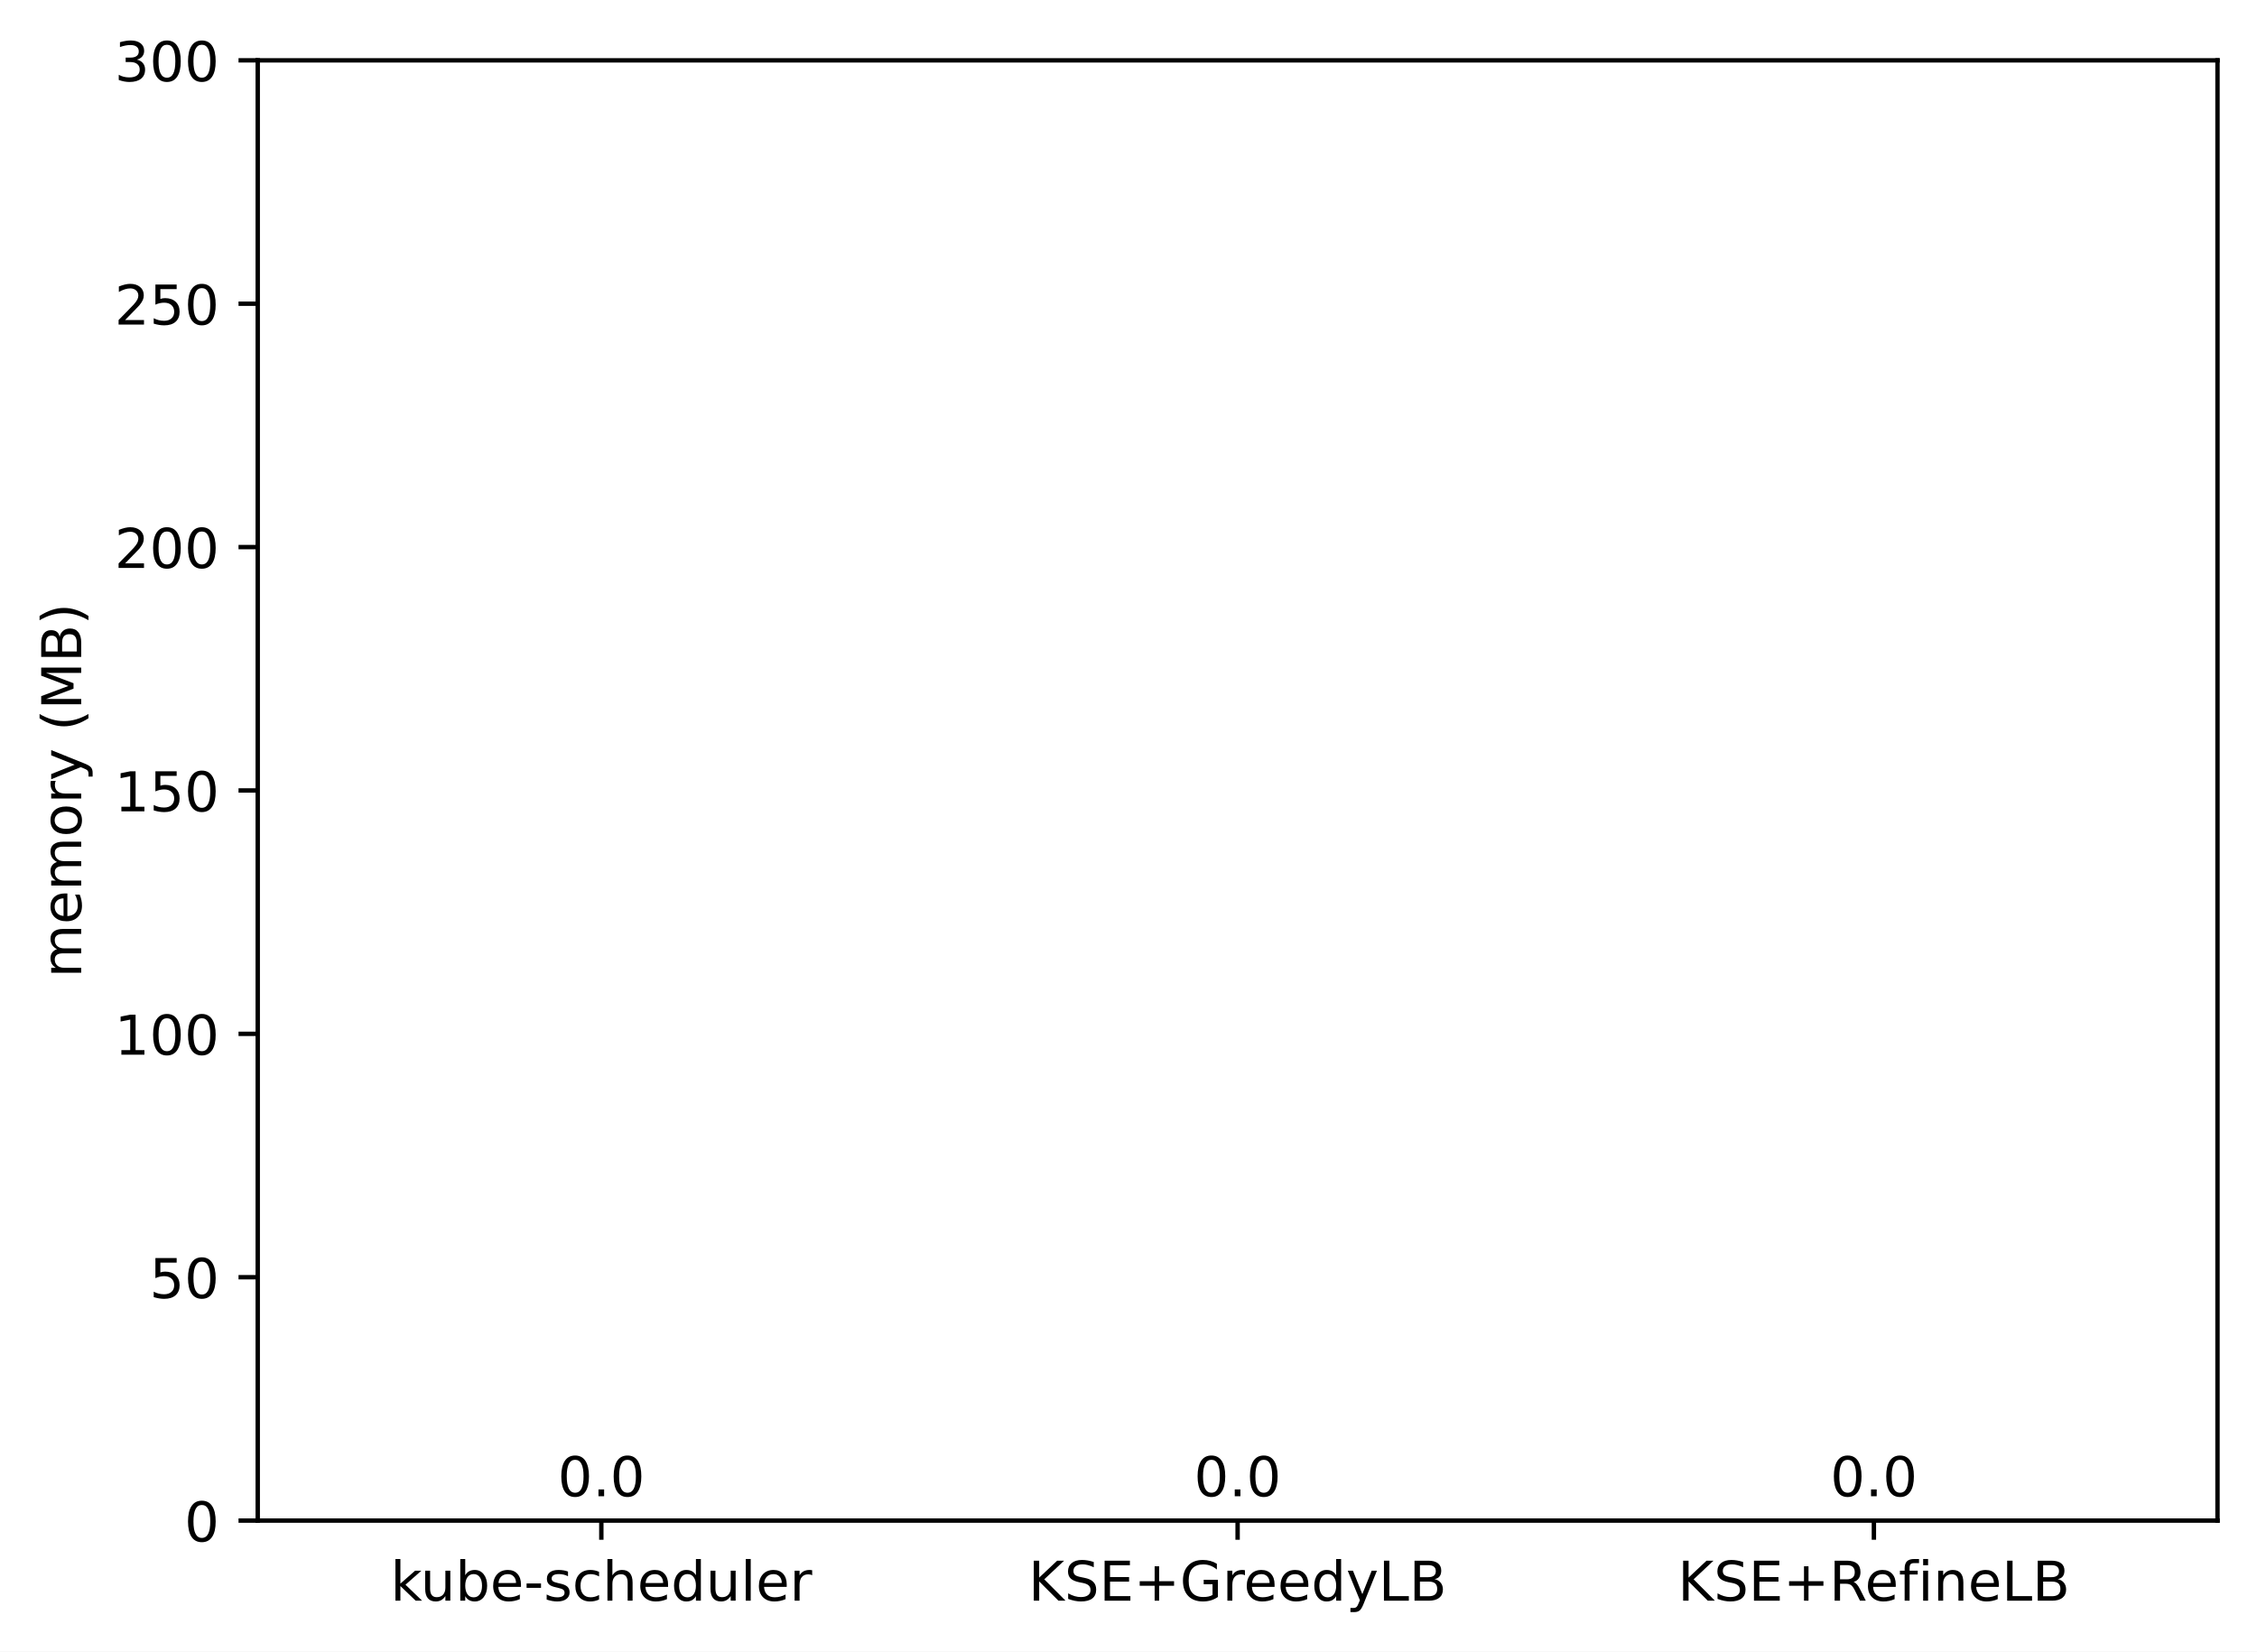
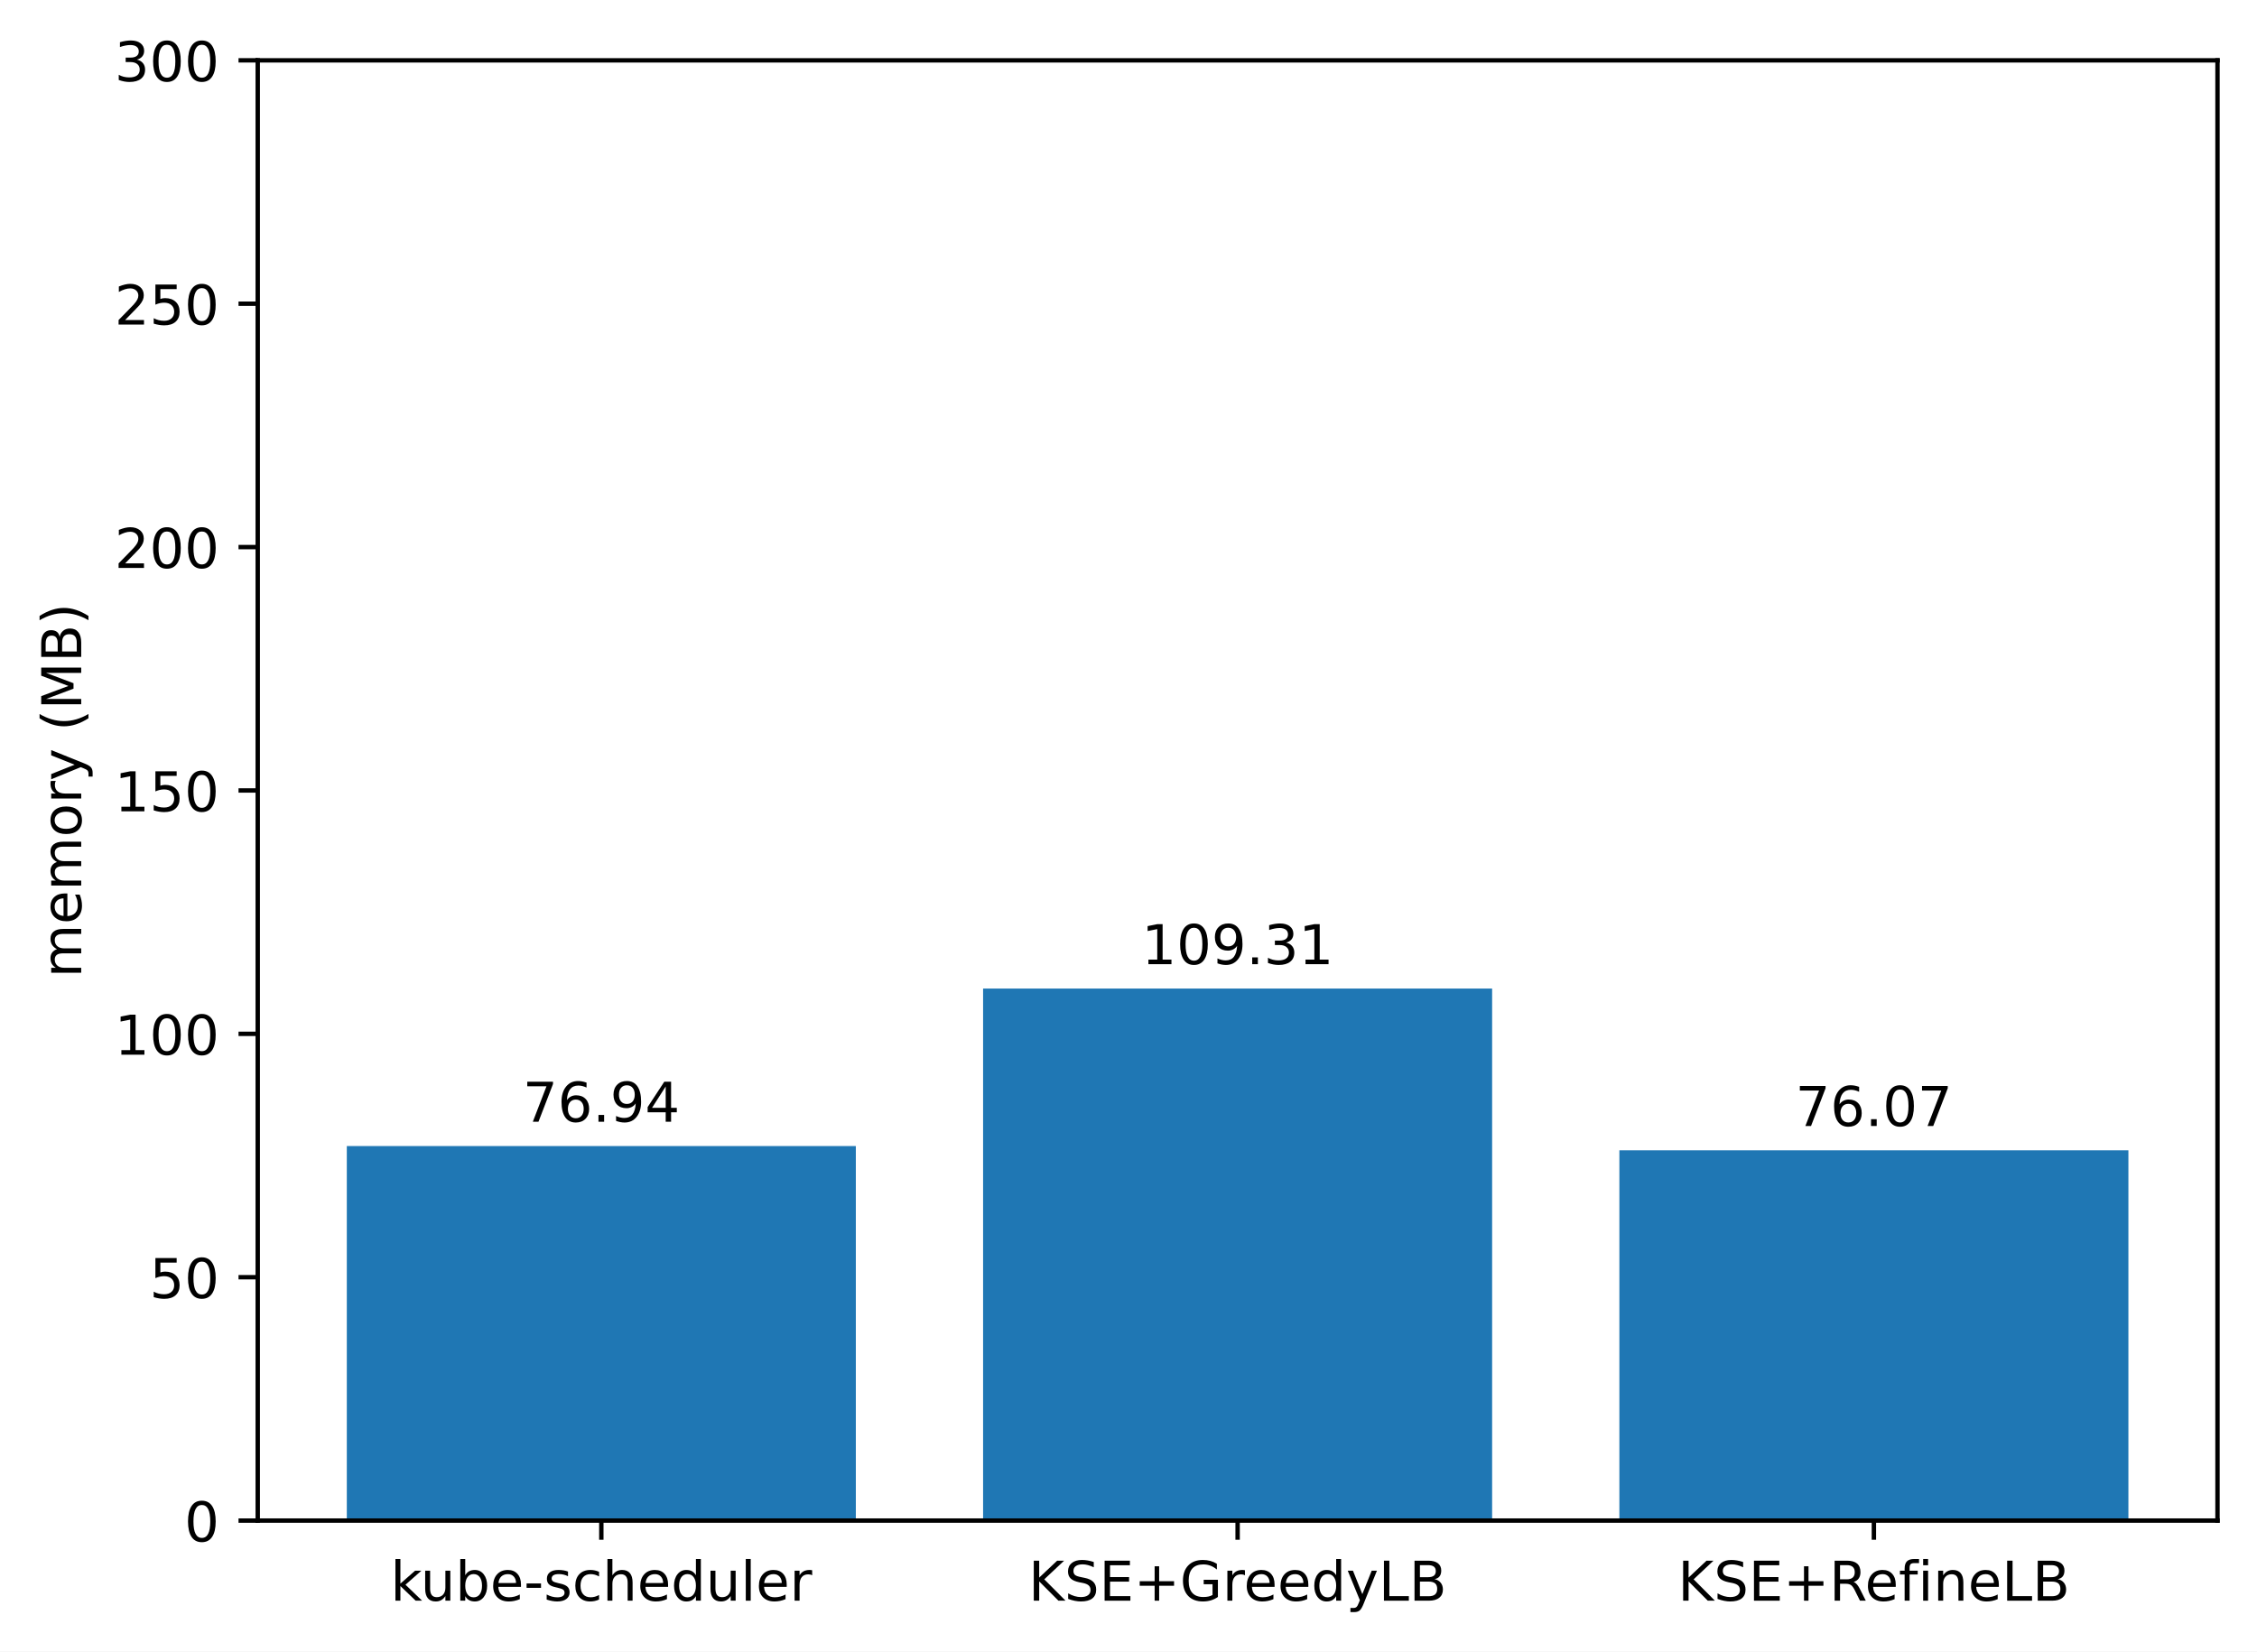
<svg xmlns="http://www.w3.org/2000/svg" xmlns:xlink="http://www.w3.org/1999/xlink" width="411.286pt" height="300.989pt" viewBox="0 0 411.286 300.989" version="1.1">
  <defs>
    <style type="text/css">*{stroke-linejoin: round; stroke-linecap: butt}</style>
  </defs>
  <g id="figure_1">
    <g id="patch_1">
      <path d="M 0 300.989  L 411.286 300.989  L 411.286 0  L 0 0  z " style="fill: #ffffff" />
    </g>
    <g id="axes_1">
      <g id="patch_2">
        <path d="M 46.966 277.111  L 404.086 277.111  L 404.086 10.999  L 46.966 10.999  z " style="fill: #ffffff" />
      </g>
      <g id="patch_3">
-         <path d="M 63.198 277.111  L 155.957 277.111  L 155.957 277.111  L 63.198 277.111  z " clip-path="url(#p959271737d)" style="fill: #1f77b4" />
+         <path d="M 63.198 277.111  L 155.957 277.111  L 155.957 208.862  L 63.198 208.862  z " clip-path="url(#p25e06d3767)" style="fill: #1f77b4" />
      </g>
      <g id="patch_4">
-         <path d="M 179.146 277.111  L 271.905 277.111  L 271.905 277.111  L 179.146 277.111  z " clip-path="url(#p959271737d)" style="fill: #1f77b4" />
+         <path d="M 179.146 277.111  L 271.905 277.111  L 271.905 180.149  L 179.146 180.149  z " clip-path="url(#p25e06d3767)" style="fill: #1f77b4" />
      </g>
      <g id="patch_5">
-         <path d="M 295.094 277.111  L 387.853 277.111  L 387.853 277.111  L 295.094 277.111  z " clip-path="url(#p959271737d)" style="fill: #1f77b4" />
+         <path d="M 295.094 277.111  L 387.853 277.111  L 387.853 209.634  L 295.094 209.634  z " clip-path="url(#p25e06d3767)" style="fill: #1f77b4" />
      </g>
      <g id="matplotlib.axis_1">
        <g id="xtick_1">
          <g id="line2d_1">
            <defs>
-               <path id="m525a82383b" d="M 0 0  L 0 3.5  " style="stroke: #000000; stroke-width: 0.8" />
+               <path id="m70aa0e5ec7" d="M 0 0  L 0 3.5  " style="stroke: #000000; stroke-width: 0.8" />
            </defs>
            <g>
-               <use xlink:href="#m525a82383b" x="109.578" y="277.111" style="stroke: #000000; stroke-width: 0.8" />
+               <use xlink:href="#m70aa0e5ec7" x="109.578" y="277.111" style="stroke: #000000; stroke-width: 0.8" />
            </g>
          </g>
          <g id="text_1">
            <g transform="translate(71.15179 291.7097)scale(0.1 -0.1)">
              <defs>
                <path id="DejaVuSans-6b" d="M 581 4863  L 1159 4863  L 1159 1991  L 2875 3500  L 3609 3500  L 1753 1863  L 3688 0  L 2938 0  L 1159 1709  L 1159 0  L 581 0  L 581 4863  z " transform="scale(0.015625)" />
                <path id="DejaVuSans-75" d="M 544 1381  L 544 3500  L 1119 3500  L 1119 1403  Q 1119 906 1312 657  Q 1506 409 1894 409  Q 2359 409 2629 706  Q 2900 1003 2900 1516  L 2900 3500  L 3475 3500  L 3475 0  L 2900 0  L 2900 538  Q 2691 219 2414 64  Q 2138 -91 1772 -91  Q 1169 -91 856 284  Q 544 659 544 1381  z M 1991 3584  L 1991 3584  z " transform="scale(0.015625)" />
                <path id="DejaVuSans-62" d="M 3116 1747  Q 3116 2381 2855 2742  Q 2594 3103 2138 3103  Q 1681 3103 1420 2742  Q 1159 2381 1159 1747  Q 1159 1113 1420 752  Q 1681 391 2138 391  Q 2594 391 2855 752  Q 3116 1113 3116 1747  z M 1159 2969  Q 1341 3281 1617 3432  Q 1894 3584 2278 3584  Q 2916 3584 3314 3078  Q 3713 2572 3713 1747  Q 3713 922 3314 415  Q 2916 -91 2278 -91  Q 1894 -91 1617 61  Q 1341 213 1159 525  L 1159 0  L 581 0  L 581 4863  L 1159 4863  L 1159 2969  z " transform="scale(0.015625)" />
                <path id="DejaVuSans-65" d="M 3597 1894  L 3597 1613  L 953 1613  Q 991 1019 1311 708  Q 1631 397 2203 397  Q 2534 397 2845 478  Q 3156 559 3463 722  L 3463 178  Q 3153 47 2828 -22  Q 2503 -91 2169 -91  Q 1331 -91 842 396  Q 353 884 353 1716  Q 353 2575 817 3079  Q 1281 3584 2069 3584  Q 2775 3584 3186 3129  Q 3597 2675 3597 1894  z M 3022 2063  Q 3016 2534 2758 2815  Q 2500 3097 2075 3097  Q 1594 3097 1305 2825  Q 1016 2553 972 2059  L 3022 2063  z " transform="scale(0.015625)" />
                <path id="DejaVuSans-2d" d="M 313 2009  L 1997 2009  L 1997 1497  L 313 1497  L 313 2009  z " transform="scale(0.015625)" />
                <path id="DejaVuSans-73" d="M 2834 3397  L 2834 2853  Q 2591 2978 2328 3040  Q 2066 3103 1784 3103  Q 1356 3103 1142 2972  Q 928 2841 928 2578  Q 928 2378 1081 2264  Q 1234 2150 1697 2047  L 1894 2003  Q 2506 1872 2764 1633  Q 3022 1394 3022 966  Q 3022 478 2636 193  Q 2250 -91 1575 -91  Q 1294 -91 989 -36  Q 684 19 347 128  L 347 722  Q 666 556 975 473  Q 1284 391 1588 391  Q 1994 391 2212 530  Q 2431 669 2431 922  Q 2431 1156 2273 1281  Q 2116 1406 1581 1522  L 1381 1569  Q 847 1681 609 1914  Q 372 2147 372 2553  Q 372 3047 722 3315  Q 1072 3584 1716 3584  Q 2034 3584 2315 3537  Q 2597 3491 2834 3397  z " transform="scale(0.015625)" />
                <path id="DejaVuSans-63" d="M 3122 3366  L 3122 2828  Q 2878 2963 2633 3030  Q 2388 3097 2138 3097  Q 1578 3097 1268 2742  Q 959 2388 959 1747  Q 959 1106 1268 751  Q 1578 397 2138 397  Q 2388 397 2633 464  Q 2878 531 3122 666  L 3122 134  Q 2881 22 2623 -34  Q 2366 -91 2075 -91  Q 1284 -91 818 406  Q 353 903 353 1747  Q 353 2603 823 3093  Q 1294 3584 2113 3584  Q 2378 3584 2631 3529  Q 2884 3475 3122 3366  z " transform="scale(0.015625)" />
                <path id="DejaVuSans-68" d="M 3513 2113  L 3513 0  L 2938 0  L 2938 2094  Q 2938 2591 2744 2837  Q 2550 3084 2163 3084  Q 1697 3084 1428 2787  Q 1159 2491 1159 1978  L 1159 0  L 581 0  L 581 4863  L 1159 4863  L 1159 2956  Q 1366 3272 1645 3428  Q 1925 3584 2291 3584  Q 2894 3584 3203 3211  Q 3513 2838 3513 2113  z " transform="scale(0.015625)" />
                <path id="DejaVuSans-64" d="M 2906 2969  L 2906 4863  L 3481 4863  L 3481 0  L 2906 0  L 2906 525  Q 2725 213 2448 61  Q 2172 -91 1784 -91  Q 1150 -91 751 415  Q 353 922 353 1747  Q 353 2572 751 3078  Q 1150 3584 1784 3584  Q 2172 3584 2448 3432  Q 2725 3281 2906 2969  z M 947 1747  Q 947 1113 1208 752  Q 1469 391 1925 391  Q 2381 391 2643 752  Q 2906 1113 2906 1747  Q 2906 2381 2643 2742  Q 2381 3103 1925 3103  Q 1469 3103 1208 2742  Q 947 2381 947 1747  z " transform="scale(0.015625)" />
                <path id="DejaVuSans-6c" d="M 603 4863  L 1178 4863  L 1178 0  L 603 0  L 603 4863  z " transform="scale(0.015625)" />
                <path id="DejaVuSans-72" d="M 2631 2963  Q 2534 3019 2420 3045  Q 2306 3072 2169 3072  Q 1681 3072 1420 2755  Q 1159 2438 1159 1844  L 1159 0  L 581 0  L 581 3500  L 1159 3500  L 1159 2956  Q 1341 3275 1631 3429  Q 1922 3584 2338 3584  Q 2397 3584 2469 3576  Q 2541 3569 2628 3553  L 2631 2963  z " transform="scale(0.015625)" />
              </defs>
              <use xlink:href="#DejaVuSans-6b" />
              <use xlink:href="#DejaVuSans-75" x="54.785" />
              <use xlink:href="#DejaVuSans-62" x="118.164" />
              <use xlink:href="#DejaVuSans-65" x="181.641" />
              <use xlink:href="#DejaVuSans-2d" x="243.164" />
              <use xlink:href="#DejaVuSans-73" x="279.248" />
              <use xlink:href="#DejaVuSans-63" x="331.348" />
              <use xlink:href="#DejaVuSans-68" x="386.328" />
              <use xlink:href="#DejaVuSans-65" x="449.707" />
              <use xlink:href="#DejaVuSans-64" x="511.23" />
              <use xlink:href="#DejaVuSans-75" x="574.707" />
              <use xlink:href="#DejaVuSans-6c" x="638.086" />
              <use xlink:href="#DejaVuSans-65" x="665.869" />
              <use xlink:href="#DejaVuSans-72" x="727.393" />
            </g>
          </g>
        </g>
        <g id="xtick_2">
          <g id="line2d_2">
            <g>
-               <use xlink:href="#m525a82383b" x="225.526" y="277.111" style="stroke: #000000; stroke-width: 0.8" />
+               <use xlink:href="#m70aa0e5ec7" x="225.526" y="277.111" style="stroke: #000000; stroke-width: 0.8" />
            </g>
          </g>
          <g id="text_2">
            <g transform="translate(187.403 291.7097)scale(0.1 -0.1)">
              <defs>
                <path id="DejaVuSans-4b" d="M 628 4666  L 1259 4666  L 1259 2694  L 3353 4666  L 4166 4666  L 1850 2491  L 4331 0  L 3500 0  L 1259 2247  L 1259 0  L 628 0  L 628 4666  z " transform="scale(0.015625)" />
                <path id="DejaVuSans-53" d="M 3425 4513  L 3425 3897  Q 3066 4069 2747 4153  Q 2428 4238 2131 4238  Q 1616 4238 1336 4038  Q 1056 3838 1056 3469  Q 1056 3159 1242 3001  Q 1428 2844 1947 2747  L 2328 2669  Q 3034 2534 3370 2195  Q 3706 1856 3706 1288  Q 3706 609 3251 259  Q 2797 -91 1919 -91  Q 1588 -91 1214 -16  Q 841 59 441 206  L 441 856  Q 825 641 1194 531  Q 1563 422 1919 422  Q 2459 422 2753 634  Q 3047 847 3047 1241  Q 3047 1584 2836 1778  Q 2625 1972 2144 2069  L 1759 2144  Q 1053 2284 737 2584  Q 422 2884 422 3419  Q 422 4038 858 4394  Q 1294 4750 2059 4750  Q 2388 4750 2728 4690  Q 3069 4631 3425 4513  z " transform="scale(0.015625)" />
                <path id="DejaVuSans-45" d="M 628 4666  L 3578 4666  L 3578 4134  L 1259 4134  L 1259 2753  L 3481 2753  L 3481 2222  L 1259 2222  L 1259 531  L 3634 531  L 3634 0  L 628 0  L 628 4666  z " transform="scale(0.015625)" />
                <path id="DejaVuSans-2b" d="M 2944 4013  L 2944 2272  L 4684 2272  L 4684 1741  L 2944 1741  L 2944 0  L 2419 0  L 2419 1741  L 678 1741  L 678 2272  L 2419 2272  L 2419 4013  L 2944 4013  z " transform="scale(0.015625)" />
                <path id="DejaVuSans-47" d="M 3809 666  L 3809 1919  L 2778 1919  L 2778 2438  L 4434 2438  L 4434 434  Q 4069 175 3628 42  Q 3188 -91 2688 -91  Q 1594 -91 976 548  Q 359 1188 359 2328  Q 359 3472 976 4111  Q 1594 4750 2688 4750  Q 3144 4750 3555 4637  Q 3966 4525 4313 4306  L 4313 3634  Q 3963 3931 3569 4081  Q 3175 4231 2741 4231  Q 1884 4231 1454 3753  Q 1025 3275 1025 2328  Q 1025 1384 1454 906  Q 1884 428 2741 428  Q 3075 428 3337 486  Q 3600 544 3809 666  z " transform="scale(0.015625)" />
                <path id="DejaVuSans-79" d="M 2059 -325  Q 1816 -950 1584 -1140  Q 1353 -1331 966 -1331  L 506 -1331  L 506 -850  L 844 -850  Q 1081 -850 1212 -737  Q 1344 -625 1503 -206  L 1606 56  L 191 3500  L 800 3500  L 1894 763  L 2988 3500  L 3597 3500  L 2059 -325  z " transform="scale(0.015625)" />
                <path id="DejaVuSans-4c" d="M 628 4666  L 1259 4666  L 1259 531  L 3531 531  L 3531 0  L 628 0  L 628 4666  z " transform="scale(0.015625)" />
                <path id="DejaVuSans-42" d="M 1259 2228  L 1259 519  L 2272 519  Q 2781 519 3026 730  Q 3272 941 3272 1375  Q 3272 1813 3026 2020  Q 2781 2228 2272 2228  L 1259 2228  z M 1259 4147  L 1259 2741  L 2194 2741  Q 2656 2741 2882 2914  Q 3109 3088 3109 3444  Q 3109 3797 2882 3972  Q 2656 4147 2194 4147  L 1259 4147  z M 628 4666  L 2241 4666  Q 2963 4666 3353 4366  Q 3744 4066 3744 3513  Q 3744 3084 3544 2831  Q 3344 2578 2956 2516  Q 3422 2416 3680 2098  Q 3938 1781 3938 1306  Q 3938 681 3513 340  Q 3088 0 2303 0  L 628 0  L 628 4666  z " transform="scale(0.015625)" />
              </defs>
              <use xlink:href="#DejaVuSans-4b" />
              <use xlink:href="#DejaVuSans-53" x="65.576" />
              <use xlink:href="#DejaVuSans-45" x="129.053" />
              <use xlink:href="#DejaVuSans-2b" x="192.236" />
              <use xlink:href="#DejaVuSans-47" x="276.025" />
              <use xlink:href="#DejaVuSans-72" x="353.516" />
              <use xlink:href="#DejaVuSans-65" x="392.379" />
              <use xlink:href="#DejaVuSans-65" x="453.902" />
              <use xlink:href="#DejaVuSans-64" x="515.426" />
              <use xlink:href="#DejaVuSans-79" x="578.902" />
              <use xlink:href="#DejaVuSans-4c" x="638.082" />
              <use xlink:href="#DejaVuSans-42" x="693.795" />
            </g>
          </g>
        </g>
        <g id="xtick_3">
          <g id="line2d_3">
            <g>
-               <use xlink:href="#m525a82383b" x="341.474" y="277.111" style="stroke: #000000; stroke-width: 0.8" />
+               <use xlink:href="#m70aa0e5ec7" x="341.474" y="277.111" style="stroke: #000000; stroke-width: 0.8" />
            </g>
          </g>
          <g id="text_3">
            <g transform="translate(305.7346 291.7097)scale(0.1 -0.1)">
              <defs>
                <path id="DejaVuSans-52" d="M 2841 2188  Q 3044 2119 3236 1894  Q 3428 1669 3622 1275  L 4263 0  L 3584 0  L 2988 1197  Q 2756 1666 2539 1819  Q 2322 1972 1947 1972  L 1259 1972  L 1259 0  L 628 0  L 628 4666  L 2053 4666  Q 2853 4666 3247 4331  Q 3641 3997 3641 3322  Q 3641 2881 3436 2590  Q 3231 2300 2841 2188  z M 1259 4147  L 1259 2491  L 2053 2491  Q 2509 2491 2742 2702  Q 2975 2913 2975 3322  Q 2975 3731 2742 3939  Q 2509 4147 2053 4147  L 1259 4147  z " transform="scale(0.015625)" />
                <path id="DejaVuSans-66" d="M 2375 4863  L 2375 4384  L 1825 4384  Q 1516 4384 1395 4259  Q 1275 4134 1275 3809  L 1275 3500  L 2222 3500  L 2222 3053  L 1275 3053  L 1275 0  L 697 0  L 697 3053  L 147 3053  L 147 3500  L 697 3500  L 697 3744  Q 697 4328 969 4595  Q 1241 4863 1831 4863  L 2375 4863  z " transform="scale(0.015625)" />
                <path id="DejaVuSans-69" d="M 603 3500  L 1178 3500  L 1178 0  L 603 0  L 603 3500  z M 603 4863  L 1178 4863  L 1178 4134  L 603 4134  L 603 4863  z " transform="scale(0.015625)" />
                <path id="DejaVuSans-6e" d="M 3513 2113  L 3513 0  L 2938 0  L 2938 2094  Q 2938 2591 2744 2837  Q 2550 3084 2163 3084  Q 1697 3084 1428 2787  Q 1159 2491 1159 1978  L 1159 0  L 581 0  L 581 3500  L 1159 3500  L 1159 2956  Q 1366 3272 1645 3428  Q 1925 3584 2291 3584  Q 2894 3584 3203 3211  Q 3513 2838 3513 2113  z " transform="scale(0.015625)" />
              </defs>
              <use xlink:href="#DejaVuSans-4b" />
              <use xlink:href="#DejaVuSans-53" x="65.576" />
              <use xlink:href="#DejaVuSans-45" x="129.053" />
              <use xlink:href="#DejaVuSans-2b" x="192.236" />
              <use xlink:href="#DejaVuSans-52" x="276.025" />
              <use xlink:href="#DejaVuSans-65" x="341.008" />
              <use xlink:href="#DejaVuSans-66" x="402.531" />
              <use xlink:href="#DejaVuSans-69" x="437.736" />
              <use xlink:href="#DejaVuSans-6e" x="465.52" />
              <use xlink:href="#DejaVuSans-65" x="528.898" />
              <use xlink:href="#DejaVuSans-4c" x="590.422" />
              <use xlink:href="#DejaVuSans-42" x="646.135" />
            </g>
          </g>
        </g>
      </g>
      <g id="matplotlib.axis_2">
        <g id="ytick_1">
          <g id="line2d_4">
            <defs>
-               <path id="m71aee215bd" d="M 0 0  L -3.5 0  " style="stroke: #000000; stroke-width: 0.8" />
+               <path id="m3864230c21" d="M 0 0  L -3.5 0  " style="stroke: #000000; stroke-width: 0.8" />
            </defs>
            <g>
-               <use xlink:href="#m71aee215bd" x="46.966" y="277.111" style="stroke: #000000; stroke-width: 0.8" />
+               <use xlink:href="#m3864230c21" x="46.966" y="277.111" style="stroke: #000000; stroke-width: 0.8" />
            </g>
          </g>
          <g id="text_4">
            <g transform="translate(33.60312 280.9104)scale(0.1 -0.1)">
              <defs>
                <path id="DejaVuSans-30" d="M 2034 4250  Q 1547 4250 1301 3770  Q 1056 3291 1056 2328  Q 1056 1369 1301 889  Q 1547 409 2034 409  Q 2525 409 2770 889  Q 3016 1369 3016 2328  Q 3016 3291 2770 3770  Q 2525 4250 2034 4250  z M 2034 4750  Q 2819 4750 3233 4129  Q 3647 3509 3647 2328  Q 3647 1150 3233 529  Q 2819 -91 2034 -91  Q 1250 -91 836 529  Q 422 1150 422 2328  Q 422 3509 836 4129  Q 1250 4750 2034 4750  z " transform="scale(0.015625)" />
              </defs>
              <use xlink:href="#DejaVuSans-30" />
            </g>
          </g>
        </g>
        <g id="ytick_2">
          <g id="line2d_5">
            <g>
-               <use xlink:href="#m71aee215bd" x="46.966" y="232.759" style="stroke: #000000; stroke-width: 0.8" />
+               <use xlink:href="#m3864230c21" x="46.966" y="232.759" style="stroke: #000000; stroke-width: 0.8" />
            </g>
          </g>
          <g id="text_5">
            <g transform="translate(27.24063 236.5584)scale(0.1 -0.1)">
              <defs>
                <path id="DejaVuSans-35" d="M 691 4666  L 3169 4666  L 3169 4134  L 1269 4134  L 1269 2991  Q 1406 3038 1543 3061  Q 1681 3084 1819 3084  Q 2600 3084 3056 2656  Q 3513 2228 3513 1497  Q 3513 744 3044 326  Q 2575 -91 1722 -91  Q 1428 -91 1123 -41  Q 819 9 494 109  L 494 744  Q 775 591 1075 516  Q 1375 441 1709 441  Q 2250 441 2565 725  Q 2881 1009 2881 1497  Q 2881 1984 2565 2268  Q 2250 2553 1709 2553  Q 1456 2553 1204 2497  Q 953 2441 691 2322  L 691 4666  z " transform="scale(0.015625)" />
              </defs>
              <use xlink:href="#DejaVuSans-35" />
              <use xlink:href="#DejaVuSans-30" x="63.623" />
            </g>
          </g>
        </g>
        <g id="ytick_3">
          <g id="line2d_6">
            <g>
-               <use xlink:href="#m71aee215bd" x="46.966" y="188.407" style="stroke: #000000; stroke-width: 0.8" />
+               <use xlink:href="#m3864230c21" x="46.966" y="188.407" style="stroke: #000000; stroke-width: 0.8" />
            </g>
          </g>
          <g id="text_6">
            <g transform="translate(20.87813 192.2064)scale(0.1 -0.1)">
              <defs>
                <path id="DejaVuSans-31" d="M 794 531  L 1825 531  L 1825 4091  L 703 3866  L 703 4441  L 1819 4666  L 2450 4666  L 2450 531  L 3481 531  L 3481 0  L 794 0  L 794 531  z " transform="scale(0.015625)" />
              </defs>
              <use xlink:href="#DejaVuSans-31" />
              <use xlink:href="#DejaVuSans-30" x="63.623" />
              <use xlink:href="#DejaVuSans-30" x="127.246" />
            </g>
          </g>
        </g>
        <g id="ytick_4">
          <g id="line2d_7">
            <g>
-               <use xlink:href="#m71aee215bd" x="46.966" y="144.055" style="stroke: #000000; stroke-width: 0.8" />
+               <use xlink:href="#m3864230c21" x="46.966" y="144.055" style="stroke: #000000; stroke-width: 0.8" />
            </g>
          </g>
          <g id="text_7">
            <g transform="translate(20.87813 147.8544)scale(0.1 -0.1)">
              <use xlink:href="#DejaVuSans-31" />
              <use xlink:href="#DejaVuSans-35" x="63.623" />
              <use xlink:href="#DejaVuSans-30" x="127.246" />
            </g>
          </g>
        </g>
        <g id="ytick_5">
          <g id="line2d_8">
            <g>
-               <use xlink:href="#m71aee215bd" x="46.966" y="99.703" style="stroke: #000000; stroke-width: 0.8" />
+               <use xlink:href="#m3864230c21" x="46.966" y="99.703" style="stroke: #000000; stroke-width: 0.8" />
            </g>
          </g>
          <g id="text_8">
            <g transform="translate(20.87813 103.5024)scale(0.1 -0.1)">
              <defs>
                <path id="DejaVuSans-32" d="M 1228 531  L 3431 531  L 3431 0  L 469 0  L 469 531  Q 828 903 1448 1529  Q 2069 2156 2228 2338  Q 2531 2678 2651 2914  Q 2772 3150 2772 3378  Q 2772 3750 2511 3984  Q 2250 4219 1831 4219  Q 1534 4219 1204 4116  Q 875 4013 500 3803  L 500 4441  Q 881 4594 1212 4672  Q 1544 4750 1819 4750  Q 2544 4750 2975 4387  Q 3406 4025 3406 3419  Q 3406 3131 3298 2873  Q 3191 2616 2906 2266  Q 2828 2175 2409 1742  Q 1991 1309 1228 531  z " transform="scale(0.015625)" />
              </defs>
              <use xlink:href="#DejaVuSans-32" />
              <use xlink:href="#DejaVuSans-30" x="63.623" />
              <use xlink:href="#DejaVuSans-30" x="127.246" />
            </g>
          </g>
        </g>
        <g id="ytick_6">
          <g id="line2d_9">
            <g>
-               <use xlink:href="#m71aee215bd" x="46.966" y="55.351" style="stroke: #000000; stroke-width: 0.8" />
+               <use xlink:href="#m3864230c21" x="46.966" y="55.351" style="stroke: #000000; stroke-width: 0.8" />
            </g>
          </g>
          <g id="text_9">
            <g transform="translate(20.87813 59.15044)scale(0.1 -0.1)">
              <use xlink:href="#DejaVuSans-32" />
              <use xlink:href="#DejaVuSans-35" x="63.623" />
              <use xlink:href="#DejaVuSans-30" x="127.246" />
            </g>
          </g>
        </g>
        <g id="ytick_7">
          <g id="line2d_10">
            <g>
-               <use xlink:href="#m71aee215bd" x="46.966" y="10.999" style="stroke: #000000; stroke-width: 0.8" />
+               <use xlink:href="#m3864230c21" x="46.966" y="10.999" style="stroke: #000000; stroke-width: 0.8" />
            </g>
          </g>
          <g id="text_10">
            <g transform="translate(20.87813 14.79844)scale(0.1 -0.1)">
              <defs>
                <path id="DejaVuSans-33" d="M 2597 2516  Q 3050 2419 3304 2112  Q 3559 1806 3559 1356  Q 3559 666 3084 287  Q 2609 -91 1734 -91  Q 1441 -91 1130 -33  Q 819 25 488 141  L 488 750  Q 750 597 1062 519  Q 1375 441 1716 441  Q 2309 441 2620 675  Q 2931 909 2931 1356  Q 2931 1769 2642 2001  Q 2353 2234 1838 2234  L 1294 2234  L 1294 2753  L 1863 2753  Q 2328 2753 2575 2939  Q 2822 3125 2822 3475  Q 2822 3834 2567 4026  Q 2313 4219 1838 4219  Q 1578 4219 1281 4162  Q 984 4106 628 3988  L 628 4550  Q 988 4650 1302 4700  Q 1616 4750 1894 4750  Q 2613 4750 3031 4423  Q 3450 4097 3450 3541  Q 3450 3153 3228 2886  Q 3006 2619 2597 2516  z " transform="scale(0.015625)" />
              </defs>
              <use xlink:href="#DejaVuSans-33" />
              <use xlink:href="#DejaVuSans-30" x="63.623" />
              <use xlink:href="#DejaVuSans-30" x="127.246" />
            </g>
          </g>
        </g>
        <g id="text_11">
          <g transform="translate(14.79844 178.1818)rotate(-90)scale(0.1 -0.1)">
            <defs>
              <path id="DejaVuSans-6d" d="M 3328 2828  Q 3544 3216 3844 3400  Q 4144 3584 4550 3584  Q 5097 3584 5394 3201  Q 5691 2819 5691 2113  L 5691 0  L 5113 0  L 5113 2094  Q 5113 2597 4934 2840  Q 4756 3084 4391 3084  Q 3944 3084 3684 2787  Q 3425 2491 3425 1978  L 3425 0  L 2847 0  L 2847 2094  Q 2847 2600 2669 2842  Q 2491 3084 2119 3084  Q 1678 3084 1418 2786  Q 1159 2488 1159 1978  L 1159 0  L 581 0  L 581 3500  L 1159 3500  L 1159 2956  Q 1356 3278 1631 3431  Q 1906 3584 2284 3584  Q 2666 3584 2933 3390  Q 3200 3197 3328 2828  z " transform="scale(0.015625)" />
              <path id="DejaVuSans-6f" d="M 1959 3097  Q 1497 3097 1228 2736  Q 959 2375 959 1747  Q 959 1119 1226 758  Q 1494 397 1959 397  Q 2419 397 2687 759  Q 2956 1122 2956 1747  Q 2956 2369 2687 2733  Q 2419 3097 1959 3097  z M 1959 3584  Q 2709 3584 3137 3096  Q 3566 2609 3566 1747  Q 3566 888 3137 398  Q 2709 -91 1959 -91  Q 1206 -91 779 398  Q 353 888 353 1747  Q 353 2609 779 3096  Q 1206 3584 1959 3584  z " transform="scale(0.015625)" />
              <path id="DejaVuSans-20" transform="scale(0.015625)" />
              <path id="DejaVuSans-28" d="M 1984 4856  Q 1566 4138 1362 3434  Q 1159 2731 1159 2009  Q 1159 1288 1364 580  Q 1569 -128 1984 -844  L 1484 -844  Q 1016 -109 783 600  Q 550 1309 550 2009  Q 550 2706 781 3412  Q 1013 4119 1484 4856  L 1984 4856  z " transform="scale(0.015625)" />
              <path id="DejaVuSans-4d" d="M 628 4666  L 1569 4666  L 2759 1491  L 3956 4666  L 4897 4666  L 4897 0  L 4281 0  L 4281 4097  L 3078 897  L 2444 897  L 1241 4097  L 1241 0  L 628 0  L 628 4666  z " transform="scale(0.015625)" />
              <path id="DejaVuSans-29" d="M 513 4856  L 1013 4856  Q 1481 4119 1714 3412  Q 1947 2706 1947 2009  Q 1947 1309 1714 600  Q 1481 -109 1013 -844  L 513 -844  Q 928 -128 1133 580  Q 1338 1288 1338 2009  Q 1338 2731 1133 3434  Q 928 4138 513 4856  z " transform="scale(0.015625)" />
            </defs>
            <use xlink:href="#DejaVuSans-6d" />
            <use xlink:href="#DejaVuSans-65" x="97.412" />
            <use xlink:href="#DejaVuSans-6d" x="158.936" />
            <use xlink:href="#DejaVuSans-6f" x="256.348" />
            <use xlink:href="#DejaVuSans-72" x="317.529" />
            <use xlink:href="#DejaVuSans-79" x="358.643" />
            <use xlink:href="#DejaVuSans-20" x="417.822" />
            <use xlink:href="#DejaVuSans-28" x="449.609" />
            <use xlink:href="#DejaVuSans-4d" x="488.623" />
            <use xlink:href="#DejaVuSans-42" x="574.902" />
            <use xlink:href="#DejaVuSans-29" x="643.506" />
          </g>
        </g>
      </g>
      <g id="patch_6">
        <path d="M 46.966 277.111  L 46.966 10.999  " style="fill: none; stroke: #000000; stroke-width: 0.8; stroke-linejoin: miter; stroke-linecap: square" />
      </g>
      <g id="patch_7">
        <path d="M 404.086 277.111  L 404.086 10.999  " style="fill: none; stroke: #000000; stroke-width: 0.8; stroke-linejoin: miter; stroke-linecap: square" />
      </g>
      <g id="patch_8">
        <path d="M 46.966 277.111  L 404.086 277.111  " style="fill: none; stroke: #000000; stroke-width: 0.8; stroke-linejoin: miter; stroke-linecap: square" />
      </g>
      <g id="patch_9">
        <path d="M 46.966 10.999  L 404.086 10.999  " style="fill: none; stroke: #000000; stroke-width: 0.8; stroke-linejoin: miter; stroke-linecap: square" />
      </g>
      <g id="text_12">
-         <g transform="translate(101.626 272.676)scale(0.1 -0.1)">
+         <g transform="translate(95.26351 204.4272)scale(0.1 -0.1)">
          <defs>
+             <path id="DejaVuSans-37" d="M 525 4666  L 3525 4666  L 3525 4397  L 1831 0  L 1172 0  L 2766 4134  L 525 4134  L 525 4666  z " transform="scale(0.015625)" />
+             <path id="DejaVuSans-36" d="M 2113 2584  Q 1688 2584 1439 2293  Q 1191 2003 1191 1497  Q 1191 994 1439 701  Q 1688 409 2113 409  Q 2538 409 2786 701  Q 3034 994 3034 1497  Q 3034 2003 2786 2293  Q 2538 2584 2113 2584  z M 3366 4563  L 3366 3988  Q 3128 4100 2886 4159  Q 2644 4219 2406 4219  Q 1781 4219 1451 3797  Q 1122 3375 1075 2522  Q 1259 2794 1537 2939  Q 1816 3084 2150 3084  Q 2853 3084 3261 2657  Q 3669 2231 3669 1497  Q 3669 778 3244 343  Q 2819 -91 2113 -91  Q 1303 -91 875 529  Q 447 1150 447 2328  Q 447 3434 972 4092  Q 1497 4750 2381 4750  Q 2619 4750 2861 4703  Q 3103 4656 3366 4563  z " transform="scale(0.015625)" />
            <path id="DejaVuSans-2e" d="M 684 794  L 1344 794  L 1344 0  L 684 0  L 684 794  z " transform="scale(0.015625)" />
+             <path id="DejaVuSans-39" d="M 703 97  L 703 672  Q 941 559 1184 500  Q 1428 441 1663 441  Q 2288 441 2617 861  Q 2947 1281 2994 2138  Q 2813 1869 2534 1725  Q 2256 1581 1919 1581  Q 1219 1581 811 2004  Q 403 2428 403 3163  Q 403 3881 828 4315  Q 1253 4750 1959 4750  Q 2769 4750 3195 4129  Q 3622 3509 3622 2328  Q 3622 1225 3098 567  Q 2575 -91 1691 -91  Q 1453 -91 1209 -44  Q 966 3 703 97  z M 1959 2075  Q 2384 2075 2632 2365  Q 2881 2656 2881 3163  Q 2881 3666 2632 3958  Q 2384 4250 1959 4250  Q 1534 4250 1286 3958  Q 1038 3666 1038 3163  Q 1038 2656 1286 2365  Q 1534 2075 1959 2075  z " transform="scale(0.015625)" />
+             <path id="DejaVuSans-34" d="M 2419 4116  L 825 1625  L 2419 1625  L 2419 4116  z M 2253 4666  L 3047 4666  L 3047 1625  L 3713 1625  L 3713 1100  L 3047 1100  L 3047 0  L 2419 0  L 2419 1100  L 313 1100  L 313 1709  L 2253 4666  z " transform="scale(0.015625)" />
          </defs>
-           <use xlink:href="#DejaVuSans-30" />
-           <use xlink:href="#DejaVuSans-2e" x="63.623" />
-           <use xlink:href="#DejaVuSans-30" x="95.41" />
+           <use xlink:href="#DejaVuSans-37" />
+           <use xlink:href="#DejaVuSans-36" x="63.623" />
+           <use xlink:href="#DejaVuSans-2e" x="127.246" />
+           <use xlink:href="#DejaVuSans-39" x="159.033" />
+           <use xlink:href="#DejaVuSans-34" x="222.656" />
        </g>
      </g>
      <g id="text_13">
-         <g transform="translate(217.5741 272.676)scale(0.1 -0.1)">
-           <use xlink:href="#DejaVuSans-30" />
-           <use xlink:href="#DejaVuSans-2e" x="63.623" />
-           <use xlink:href="#DejaVuSans-30" x="95.41" />
+         <g transform="translate(208.0303 175.7137)scale(0.1 -0.1)">
+           <use xlink:href="#DejaVuSans-31" />
+           <use xlink:href="#DejaVuSans-30" x="63.623" />
+           <use xlink:href="#DejaVuSans-39" x="127.246" />
+           <use xlink:href="#DejaVuSans-2e" x="190.869" />
+           <use xlink:href="#DejaVuSans-33" x="222.656" />
+           <use xlink:href="#DejaVuSans-31" x="286.279" />
        </g>
      </g>
      <g id="text_14">
-         <g transform="translate(333.5221 272.676)scale(0.1 -0.1)">
-           <use xlink:href="#DejaVuSans-30" />
-           <use xlink:href="#DejaVuSans-2e" x="63.623" />
-           <use xlink:href="#DejaVuSans-30" x="95.41" />
+         <g transform="translate(327.1596 205.1989)scale(0.1 -0.1)">
+           <use xlink:href="#DejaVuSans-37" />
+           <use xlink:href="#DejaVuSans-36" x="63.623" />
+           <use xlink:href="#DejaVuSans-2e" x="127.246" />
+           <use xlink:href="#DejaVuSans-30" x="159.033" />
+           <use xlink:href="#DejaVuSans-37" x="222.656" />
        </g>
      </g>
    </g>
  </g>
  <defs>
-     <clipPath id="p959271737d">
+     <clipPath id="p25e06d3767">
      <rect x="46.966" y="10.999" width="357.12" height="266.112" />
    </clipPath>
  </defs>
</svg>
